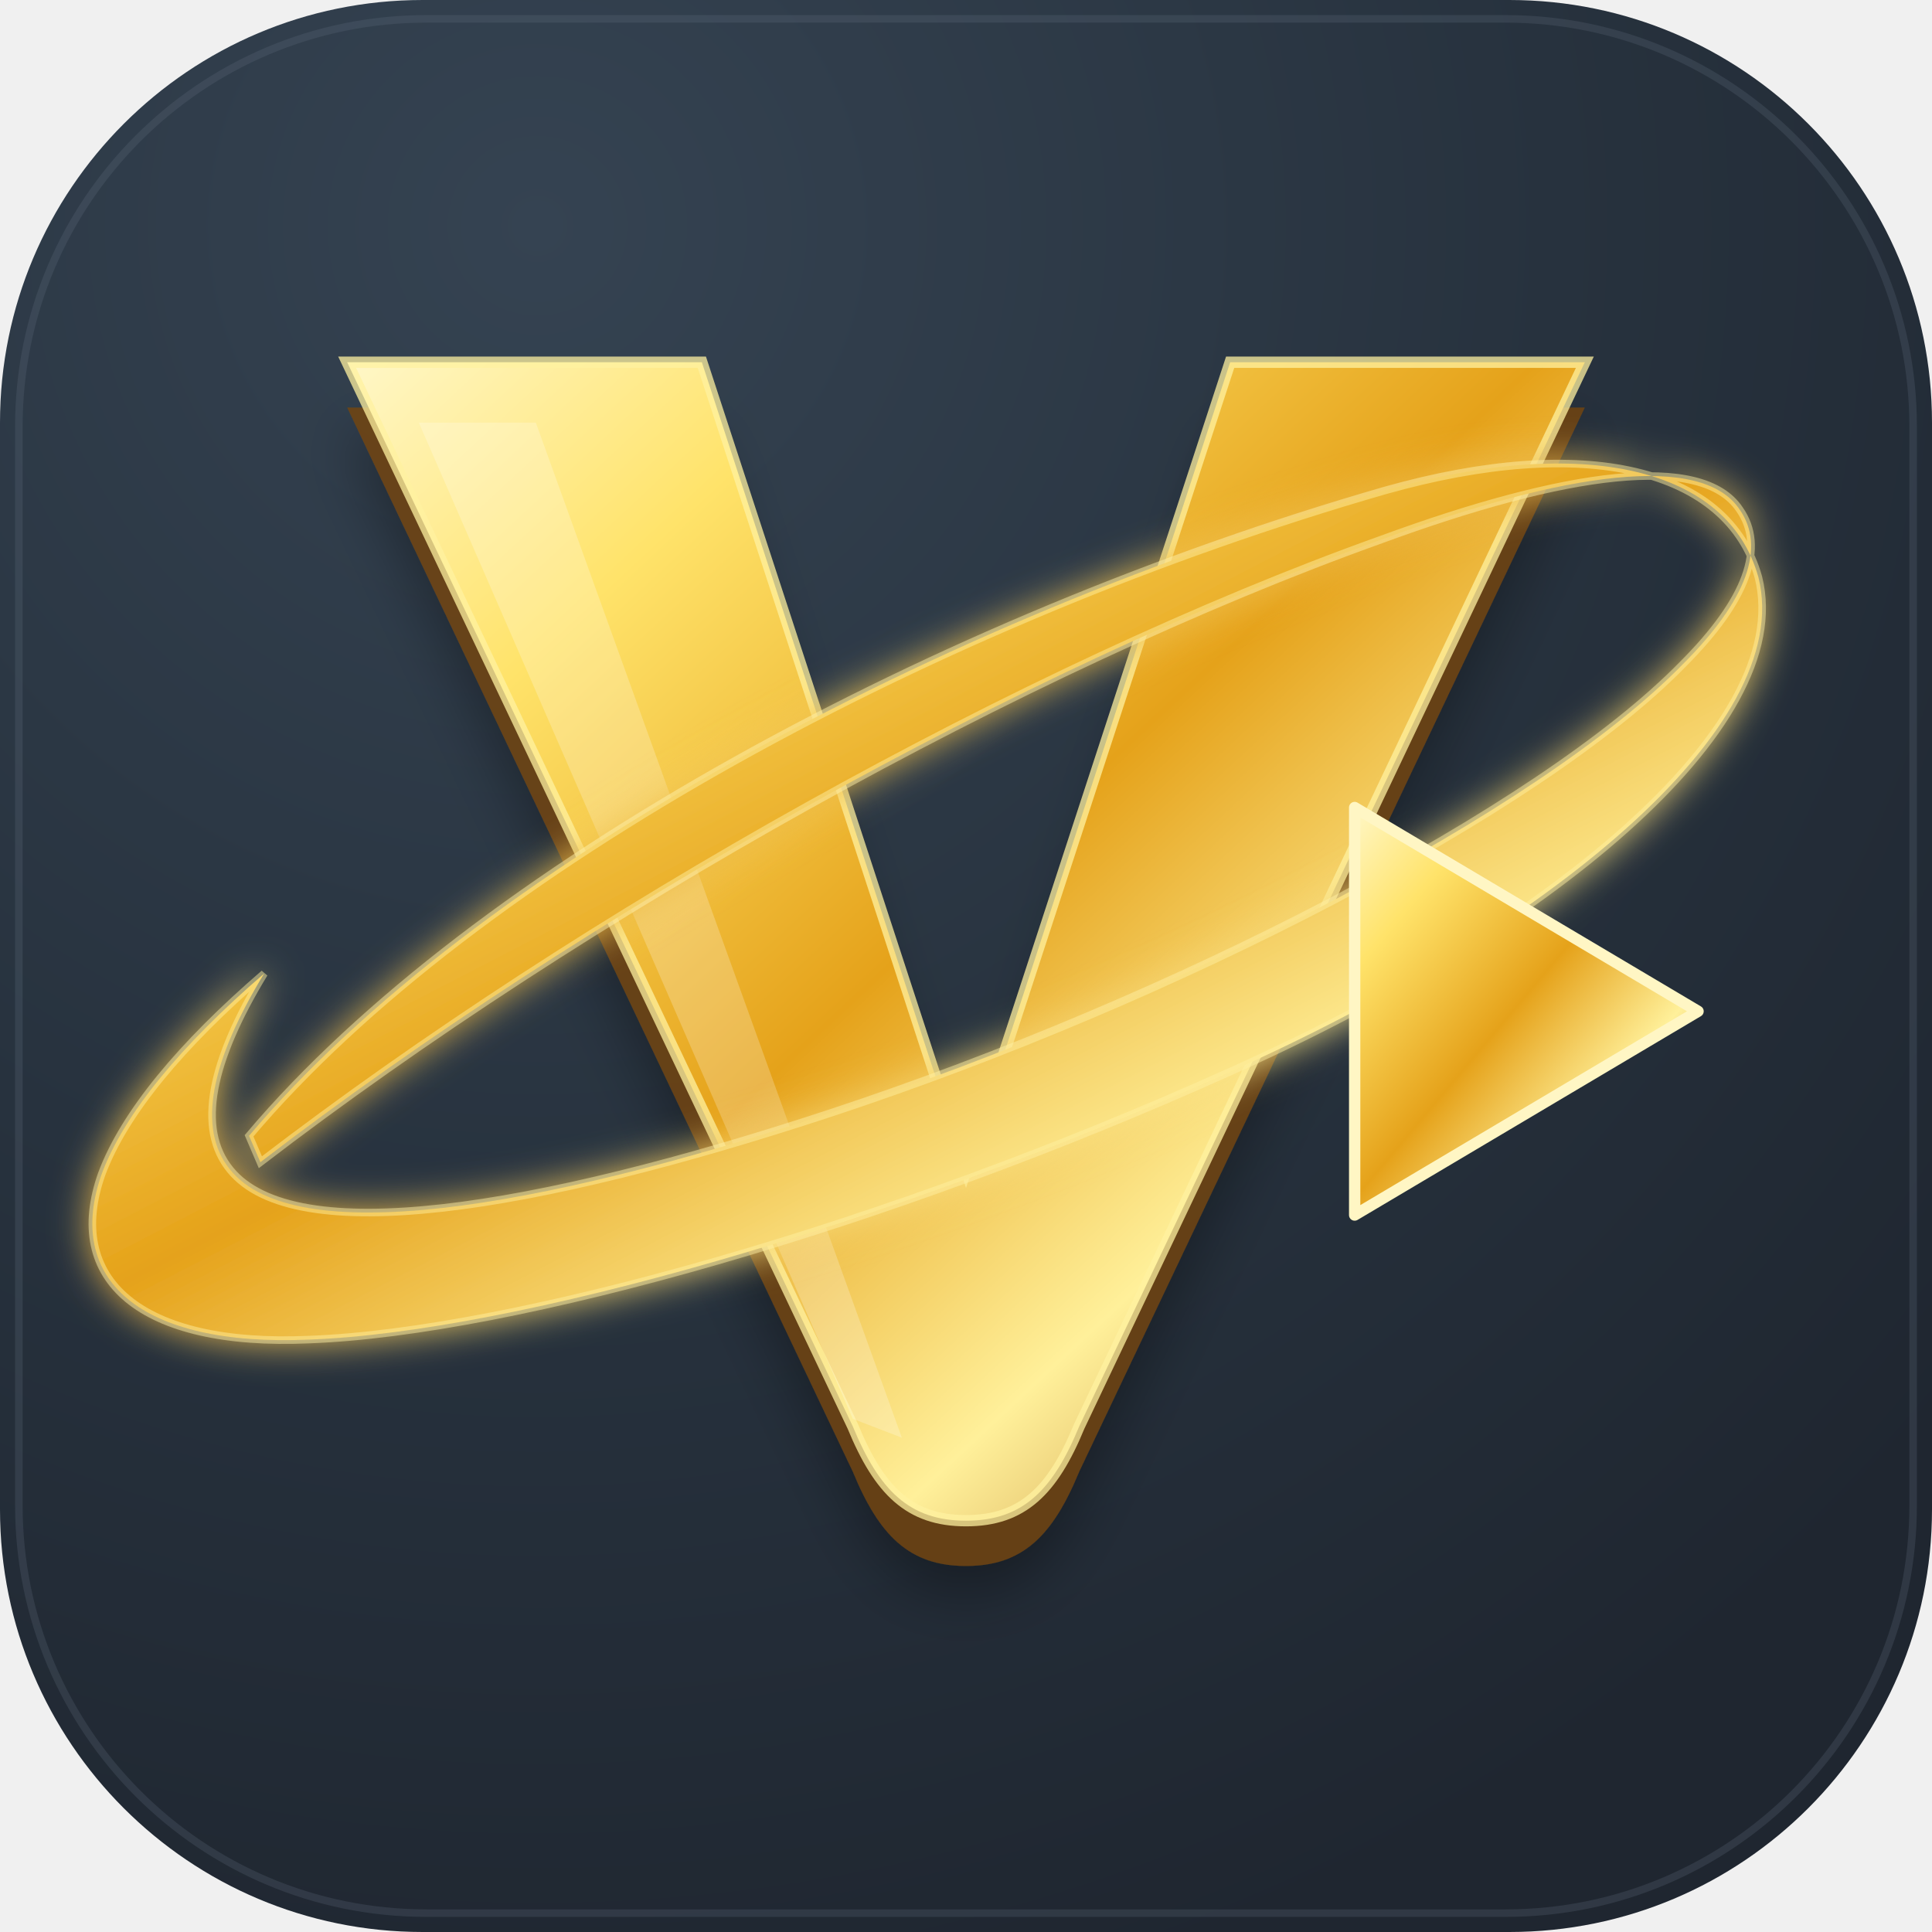
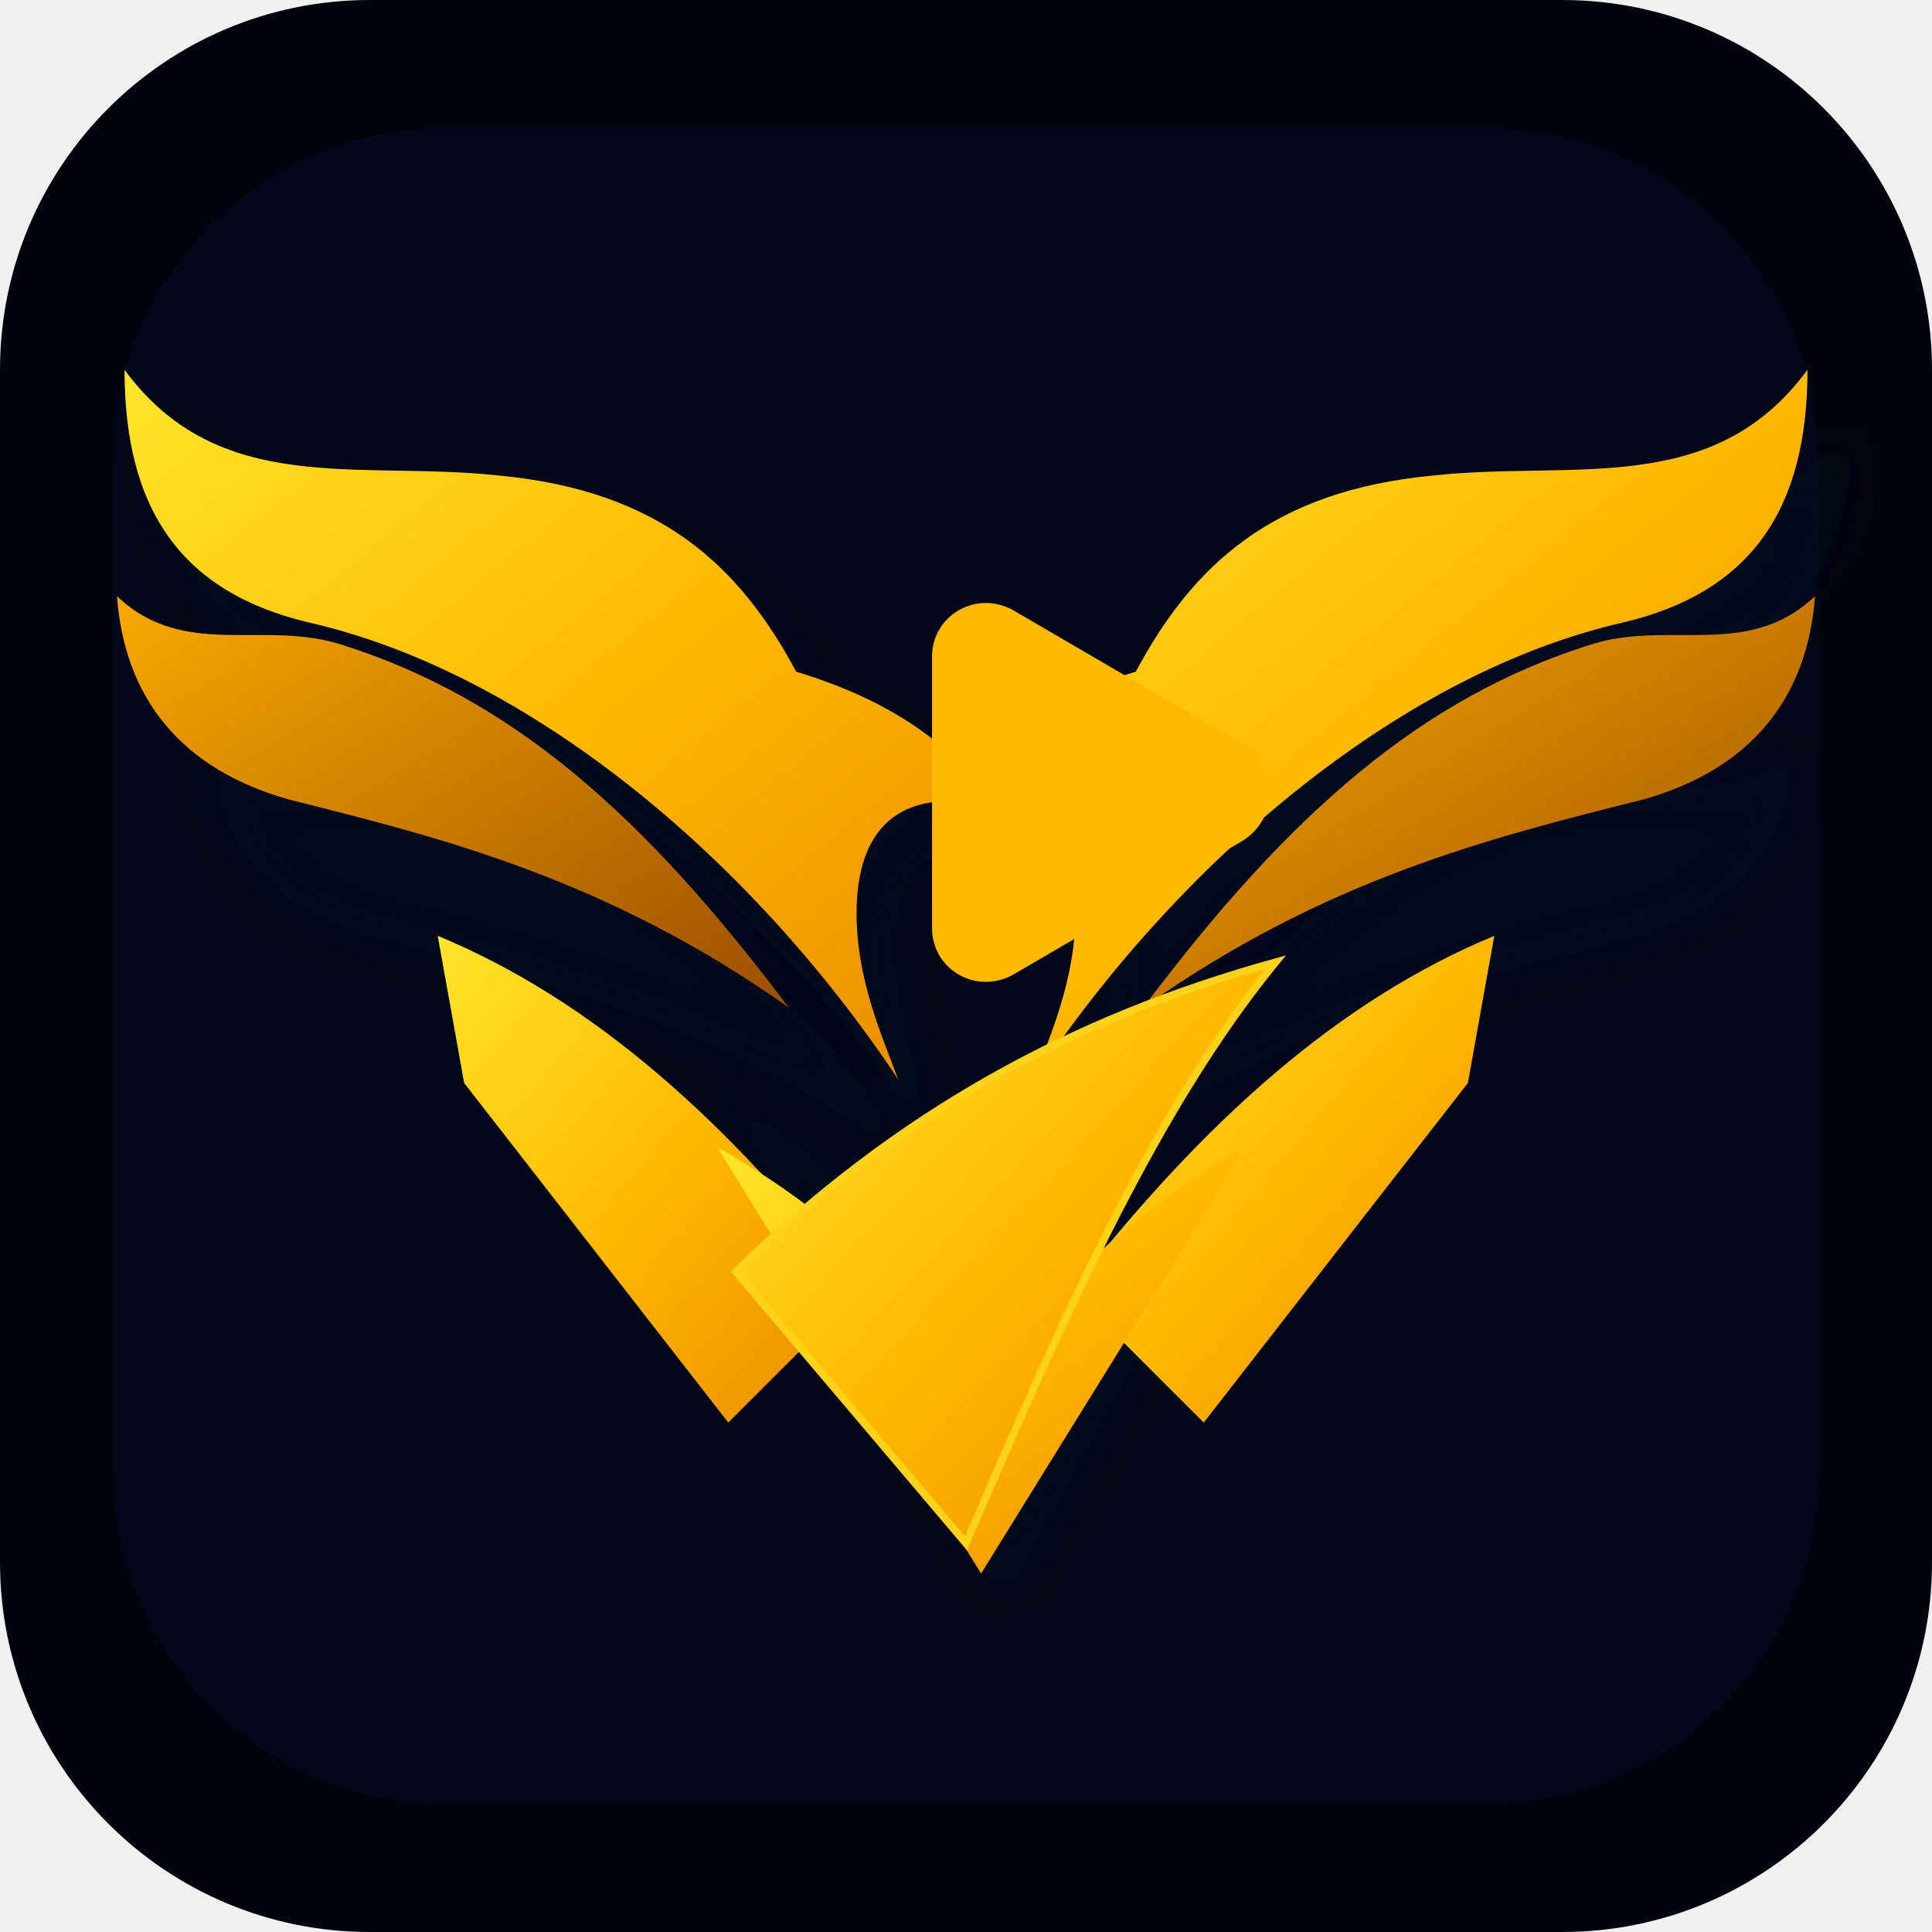
<svg xmlns="http://www.w3.org/2000/svg" viewBox="0 0 512 512">
  <defs>
    <linearGradient id="gold" x1="0" y1="0" x2="1" y2="1">
-       <stop offset="0" stop-color="#FFF7C7" />
-       <stop offset=".2" stop-color="#FFE36A" />
-       <stop offset=".48" stop-color="#E5A21A" />
-       <stop offset=".72" stop-color="#FFF09A" />
-       <stop offset="1" stop-color="#A85D0A" />
+       <stop offset="0" stop-color="#FFE52A" />
+       <stop offset=".52" stop-color="#FFB800" />
+       <stop offset="1" stop-color="#E88A00" />
    </linearGradient>
-     <linearGradient id="edge" x1="0" y1="0" x2="0" y2="1">
-       <stop offset="0" stop-color="#FFFBE0" />
-       <stop offset=".48" stop-color="#E9A51C" />
-       <stop offset="1" stop-color="#8F4D08" />
+     <linearGradient id="shade" x1="0" y1="0" x2="1" y2="1">
+       <stop offset="0" stop-color="#F9A900" />
+       <stop offset="1" stop-color="#9B4E00" />
    </linearGradient>
-     <radialGradient id="surface" cx=".28" cy=".12" r=".95">
-       <stop offset="0" stop-color="#354352" />
-       <stop offset=".55" stop-color="#27323E" />
-       <stop offset="1" stop-color="#1F2630" />
-     </radialGradient>
-     <filter id="shadow" x="-35%" y="-35%" width="170%" height="170%">
-       <feGaussianBlur in="SourceAlpha" stdDeviation="8" result="blur" />
-       <feOffset dy="7" result="offset" />
-       <feComponentTransfer>
-         <feFuncA type="linear" slope=".42" />
-       </feComponentTransfer>
-       <feMerge>
-         <feMergeNode />
-         <feMergeNode in="SourceGraphic" />
-       </feMerge>
-     </filter>
-     <filter id="glow" x="-40%" y="-40%" width="180%" height="180%">
-       <feGaussianBlur stdDeviation="5" result="blur" />
-       <feMerge>
-         <feMergeNode in="blur" />
-         <feMergeNode in="SourceGraphic" />
-       </feMerge>
+     <filter id="shadow" x="-20%" y="-20%" width="150%" height="150%">
+       <feGaussianBlur stdDeviation="7" />
    </filter>
  </defs>
-   <rect width="512" height="512" rx="112" fill="url(#surface)" />
-   <rect x="5" y="5" width="502" height="502" rx="108" fill="none" stroke="#657383" stroke-opacity=".24" stroke-width="2" />
-   <path d="M92 100h94l70 214 70-214h94L286 382c-7 17-15 25-30 25s-23-8-30-25z" fill="#75440B" opacity=".8" transform="translate(0 8)" filter="url(#shadow)" />
-   <path d="M92 96h94l70 214 70-214h94L286 378c-7 17-15 25-30 25s-23-8-30-25z" fill="url(#gold)" stroke="#FFF1A0" stroke-opacity=".75" stroke-width="3" />
-   <path d="M111 112h31l97 269-13-5z" fill="#FFFFFF" opacity=".22" />
-   <path d="M66 301C126 230 249 164 367 130c53-15 91-6 99 23 10 40-57 94-140 131-91 41-190 69-244 71-45 2-65-16-55-44 6-16 21-34 43-53-14 23-18 41-9 52 17 21 80 11 159-15 91-30 188-80 226-119 17-17 22-31 15-41-10-15-46-10-95 8-95 34-211 99-297 165z" fill="url(#gold)" stroke="#FFF0A0" stroke-opacity=".48" stroke-width="2" filter="url(#glow)" />
-   <path d="M359 214l91 54-91 54z" fill="url(#gold)" stroke="#FFF6C4" stroke-width="3" stroke-linejoin="round" />
+   <rect width="512" height="512" rx="98" fill="#02040D" />
+   <rect x="30" y="34" width="452" height="444" rx="88" fill="#030719" />
+   <g opacity=".45" transform="translate(10 14)" fill="#050A20" filter="url(#shadow)">
+     <path d="M244 300C205 236 143 179 83 166c-35-8-52-31-52-68 25 34 65 24 102 28 43 4 62 23 77 51 25 7 42 17 53 35-26-7-37 4-36 29 2 24 12 46 17 59Z" />
+     <path d="M268 300c39-64 101-121 161-134 35-8 52-31 52-68-25 34-65 24-102 28-43 4-62 23-77 51-25 7-42 17-53 35 26-7 37 4 36 29-2 24-12 46-17 59Z" />
+     <path d="M112 196c48 14 83 45 124 101-51-39-105-52-145-62-27-7-43-24-45-50 20 17 43 6 66 11Z" />
+     <path d="M400 196c-48 14-83 45-124 101 51-39 105-52 145-62 27-7 43-24 45-50-20 17-43 6-66 11Z" />
+     <path d="M182 276c31 20 56 46 74 76 18-30 43-56 74-76l-74 134z" />
+   </g>
+   <g fill="url(#gold)">
+     <path d="M238 286C198 226 139 178 82 165c-34-8-49-30-49-67 25 34 62 24 99 28 43 4 64 24 79 52 23 7 41 18 53 36-24-6-37 4-37 28 0 18 7 33 11 44Z" />
+     <path d="M274 286c40-60 99-108 156-121 34-8 49-30 49-67-25 34-62 24-99 28-43 4-64 24-79 52-23 7-41 18-53 36 24-6 37 4 37 28 0 18-7 33-11 44Z" />
+     <path d="M91 171c44 14 79 44 118 96-48-34-92-45-132-55-29-8-44-27-46-54 18 17 39 6 60 13Z" fill="url(#shade)" />
+     <path d="M421 171c-44 14-79 44-118 96 48-34 92-45 132-55 29-8 44-27 46-54-18 17-39 6-60 13Z" fill="url(#shade)" />
+     <path d="M116 248c41 17 77 49 112 94l-35 35-70-90z" />
+     <path d="M396 248c-41 17-77 49-112 94l35 35 70-90z" />
+     <path d="M190 304c27 15 51 36 70 65 19-29 43-50 70-65l-70 113z" />
+   </g>
+   <path d="M247 174c0-11 12-18 22-12l60 35c10 6 10 20 0 26l-60 35c-10 6-22-1-22-12z" fill="#FFB900" />
+   <path d="M256 409 195 337c43-42 89-67 143-82-31 38-55 91-82 154Z" fill="url(#gold)" />
+   <path d="M256 409 195 337c43-42 89-67 143-82-31 38-55 91-82 154Z" fill="none" stroke="#FFD21A" stroke-width="2" />
</svg>
